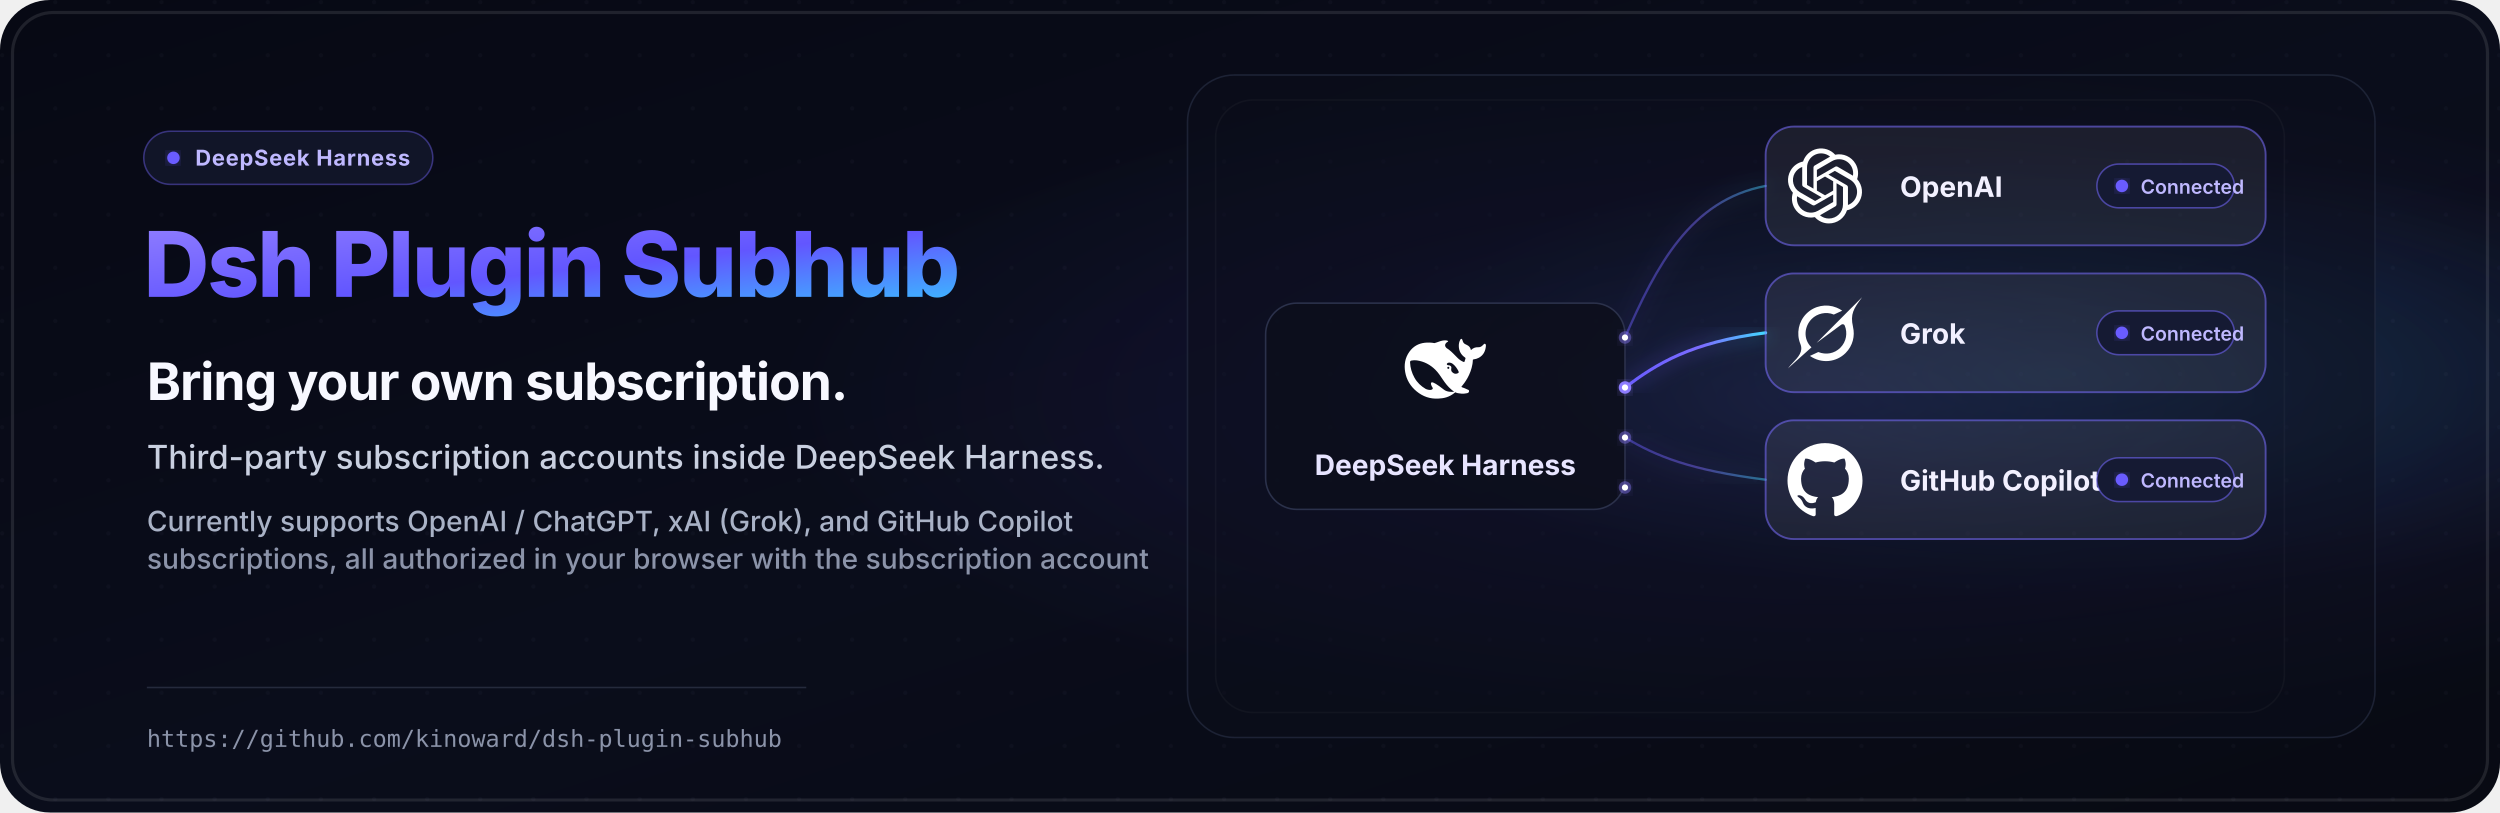
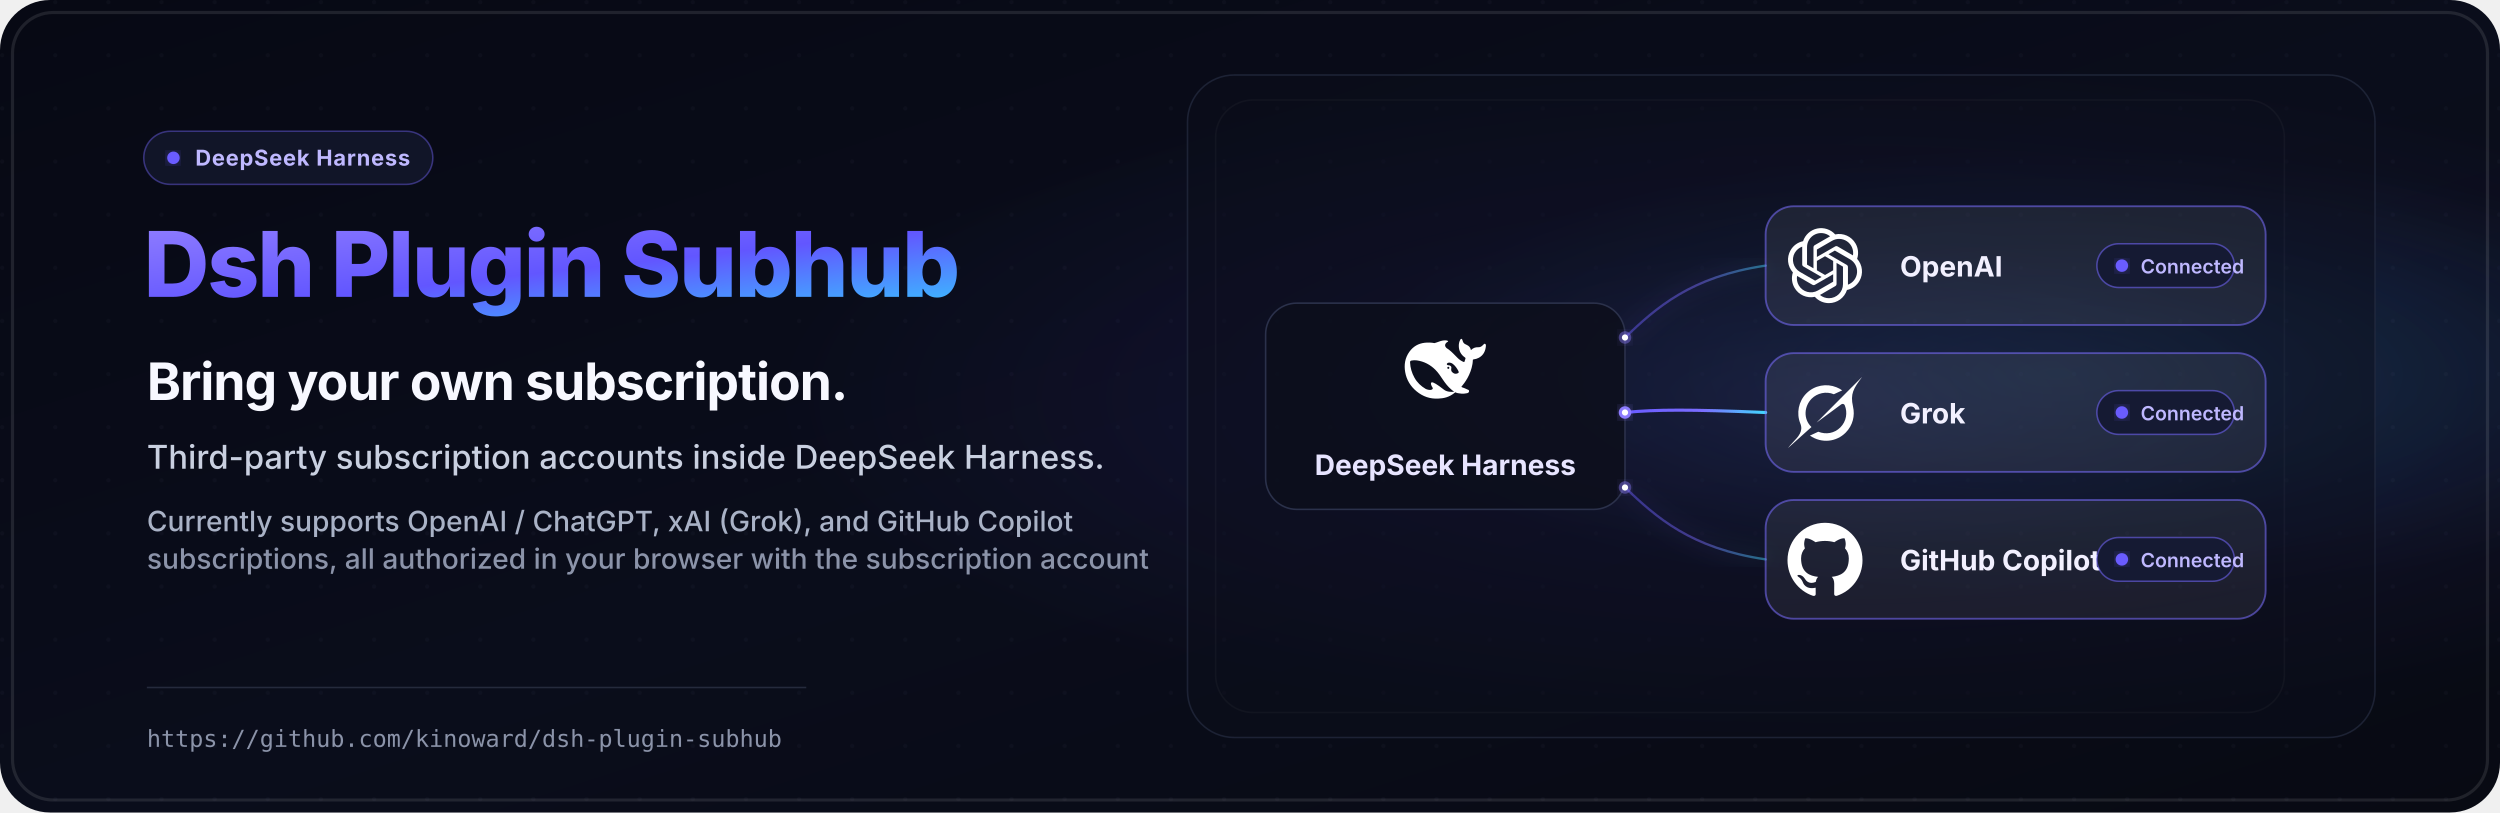
<svg xmlns="http://www.w3.org/2000/svg" width="1600" height="520" viewBox="0 0 1600 520" role="img">
  <defs>
    <linearGradient id="bg" x1="0" y1="0" x2="1" y2="1">
      <stop offset="0" stop-color="#070914" />
      <stop offset="0.52" stop-color="#0A0D1B" />
      <stop offset="1" stop-color="#080A13" />
    </linearGradient>
    <radialGradient id="violetGlow" cx="73%" cy="49%" r="42%">
      <stop offset="0" stop-color="#715CFF" stop-opacity=".23" />
      <stop offset=".45" stop-color="#604CFF" stop-opacity=".08" />
      <stop offset="1" stop-color="#604CFF" stop-opacity="0" />
    </radialGradient>
    <radialGradient id="cyanGlow" cx="82%" cy="46%" r="28%">
      <stop offset="0" stop-color="#46D8FF" stop-opacity=".15" />
      <stop offset="1" stop-color="#46D8FF" stop-opacity="0" />
    </radialGradient>
    <linearGradient id="iris" x1="0" y1="0" x2="1" y2="1">
      <stop offset="0" stop-color="#8D7BFF" />
      <stop offset=".5" stop-color="#6256FF" />
      <stop offset="1" stop-color="#36C8FF" />
    </linearGradient>
    <linearGradient id="route" x1="0" y1="0" x2="1" y2="0">
      <stop offset="0" stop-color="#695BFF" />
      <stop offset=".55" stop-color="#7B6DFF" />
      <stop offset="1" stop-color="#42D8FF" />
    </linearGradient>
    <filter id="glow">
      <feGaussianBlur stdDeviation="5" result="b" />
      <feMerge>
        <feMergeNode in="b" />
        <feMergeNode in="SourceGraphic" />
      </feMerge>
    </filter>
    <filter id="blur6">
      <feGaussianBlur stdDeviation="6" />
    </filter>
    <pattern id="dots" width="34" height="34" patternUnits="userSpaceOnUse">
      <circle cx="1.4" cy="1.4" r="1.35" fill="#65708A" opacity=".12" />
    </pattern>
  </defs>
  <rect width="1600" height="520" rx="32" fill="url(#bg)" />
  <rect width="1600" height="520" rx="32" fill="url(#dots)" opacity=".45" />
  <rect width="1600" height="520" rx="32" fill="url(#violetGlow)" />
  <rect width="1600" height="520" rx="32" fill="url(#cyanGlow)" />
  <g transform="translate(92,66)">
    <rect x="0" y="18" width="185" height="34" rx="17" fill="#111528" stroke="#7568FF" stroke-opacity=".42" />
    <circle cx="19" cy="35" r="4" fill="#6A5BFF" filter="url(#glow)" />
    <text x="33" y="40" fill="#BFB8FF" font-family="Inter, system-ui, -apple-system, 'Segoe UI', 'Helvetica Neue', Arial, sans-serif" font-size="14" font-weight="700" letter-spacing=".5">DeepSeek Harness</text>
    <text x="0" y="124" fill="url(#iris)" font-family="Inter, system-ui, -apple-system, 'Segoe UI', 'Helvetica Neue', Arial, sans-serif" font-size="58" font-weight="760" letter-spacing="-1.2">Dsh Plugin Subhub</text>
    <text x="2" y="190" fill="#F7F8FF" font-family="Inter, system-ui, -apple-system, 'Segoe UI', 'Helvetica Neue', Arial, sans-serif" font-size="33" font-weight="700" letter-spacing="-.6">Bring your own subscription.</text>
    <text x="2" y="234" fill="#C9D0E0" font-family="Inter, system-ui, -apple-system, 'Segoe UI', 'Helvetica Neue', Arial, sans-serif" font-size="21" font-weight="500">Third-party subscription accounts inside DeepSeek Harness.</text>
    <text x="2" y="274" fill="#A9B2C6" font-family="Inter, system-ui, -apple-system, 'Segoe UI', 'Helvetica Neue', Arial, sans-serif" font-size="18" font-weight="500">Currently supports OpenAI / ChatGPT, xAI (Grok), and GitHub Copilot</text>
    <text x="2" y="298" fill="#8B93A9" font-family="Inter, system-ui, -apple-system, 'Segoe UI', 'Helvetica Neue', Arial, sans-serif" font-size="18" font-weight="500">subscriptions, all authorized in your browser with the subscription account</text>
    <g transform="translate(2,374)">
      <path d="M0 0 H422" stroke="#252A3C" />
      <text x="0" y="38" fill="#8B93A9" font-family="ui-monospace, SFMono-Regular, Menlo, monospace" font-size="15">https://github.com/kinoward/dsh-plugin-subhub</text>
    </g>
  </g>
  <rect x="760" y="48" width="760" height="424" rx="30" fill="#0C0F1C" fill-opacity=".45" stroke="#252B40" stroke-opacity=".72" />
  <rect x="778" y="64" width="684" height="392" rx="24" fill="none" stroke="#FFFFFF" stroke-opacity=".035" />
-   <path d="M 1130 119 C 1082 128 1060 170 1040 216" fill="none" stroke="url(#route)" stroke-width="5" stroke-linecap="round" opacity="0.10" filter="url(#blur6)" />
-   <path d="M 1130 119 C 1082 128 1060 170 1040 216" fill="none" stroke="url(#route)" stroke-width="1.5" stroke-linecap="round" opacity="0.45" />
-   <path d="M 1130 213 C 1082 219 1060 233 1040 248" fill="none" stroke="url(#route)" stroke-width="5" stroke-linecap="round" opacity="0.30" filter="url(#blur6)" />
-   <path d="M 1130 213 C 1082 219 1060 233 1040 248" fill="none" stroke="url(#route)" stroke-width="2" stroke-linecap="round" />
-   <path d="M 1130 307 C 1082 301 1060 292 1040 280" fill="none" stroke="url(#route)" stroke-width="5" stroke-linecap="round" opacity="0.10" filter="url(#blur6)" />
-   <path d="M 1130 307 C 1082 301 1060 292 1040 280" fill="none" stroke="url(#route)" stroke-width="1.5" stroke-linecap="round" opacity="0.45" />
+   <path d="M 1130 170 C 1082 177 1060 197 1040 216" fill="none" stroke="url(#route)" stroke-width="5" stroke-linecap="round" opacity="0.10" filter="url(#blur6)" />
+   <path d="M 1130 170 C 1082 177 1060 197 1040 216" fill="none" stroke="url(#route)" stroke-width="1.5" stroke-linecap="round" opacity="0.45" />
+   <path d="M 1130 264 C 1082 262 1060 262 1040 264" fill="none" stroke="url(#route)" stroke-width="5" stroke-linecap="round" opacity="0.30" filter="url(#blur6)" />
+   <path d="M 1130 264 C 1082 262 1060 262 1040 264" fill="none" stroke="url(#route)" stroke-width="2" stroke-linecap="round" />
+   <path d="M 1130 358 C 1082 351 1060 331 1040 312" fill="none" stroke="url(#route)" stroke-width="5" stroke-linecap="round" opacity="0.10" filter="url(#blur6)" />
+   <path d="M 1130 358 C 1082 351 1060 331 1040 312" fill="none" stroke="url(#route)" stroke-width="1.5" stroke-linecap="round" opacity="0.45" />
  <g transform="translate(810,194)">
    <rect x="0" y="0" width="230" height="132" rx="20" fill="#0C0F1C" fill-opacity="0.85" stroke="#2B314B" />
    <g transform="translate(89.00,16.00) scale(2.1667)">
      <path d="M23.748 4.651c-.254-.124-.364.113-.512.233-.051.04-.094.09-.137.137-.372.397-.806.657-1.373.626-.829-.046-1.537.214-2.163.848-.133-.782-.575-1.248-1.247-1.548-.352-.155-.708-.311-.955-.65-.172-.24-.219-.509-.305-.774-.055-.16-.11-.323-.293-.35-.2-.031-.278.136-.356.276-.313.572-.434 1.202-.422 1.84.027 1.436.633 2.58 1.838 3.393.137.094.172.187.129.323-.082.28-.18.553-.266.833-.055.179-.137.218-.328.14a5.5 5.5 0 0 1-1.737-1.179c-.857-.828-1.631-1.743-2.597-2.46a12 12 0 0 0-.689-.47c-.985-.957.13-1.743.387-1.836.27-.098.094-.433-.778-.428-.872.003-1.67.295-2.687.685a3 3 0 0 1-.465.136 9.6 9.6 0 0 0-2.883-.101c-1.885.21-3.39 1.1-4.497 2.622C.082 8.776-.231 10.854.152 13.02c.403 2.284 1.568 4.175 3.36 5.653 1.857 1.533 3.997 2.284 6.438 2.14 1.482-.085 3.132-.284 4.994-1.86.47.234.962.328 1.78.398.629.058 1.235-.031 1.705-.129.735-.155.684-.836.418-.961-2.155-1.004-1.682-.595-2.112-.926 1.095-1.295 2.768-3.598 3.284-6.733.05-.346.115-.834.108-1.114-.004-.171.035-.238.23-.257a4.2 4.2 0 0 0 1.545-.475c1.397-.763 1.96-2.016 2.093-3.517.02-.23-.004-.467-.247-.588M11.58 18.168c-2.088-1.642-3.101-2.183-3.52-2.16-.39.024-.32.472-.234.763.09.288.207.487.371.74.114.167.192.416-.113.603-.673.416-1.842-.14-1.897-.168-1.361-.801-2.5-1.86-3.301-3.306-.775-1.393-1.225-2.888-1.299-4.482-.02-.385.094-.522.477-.592a4.7 4.7 0 0 1 1.53-.038c2.131.311 3.946 1.264 5.467 2.774.868.86 1.525 1.887 2.202 2.89.72 1.066 1.494 2.082 2.48 2.915.348.291.626.513.892.677-.802.09-2.14.109-3.055-.615zm1.001-6.44a.306.306 0 0 1 .415-.287.3.3 0 0 1 .113.074.3.3 0 0 1 .086.214c0 .17-.136.307-.308.307a.303.303 0 0 1-.306-.307m3.11 1.596c-.2.081-.4.151-.591.16a1.25 1.25 0 0 1-.798-.254c-.274-.23-.47-.358-.551-.758a1.7 1.7 0 0 1 .015-.588c.07-.327-.007-.537-.238-.727-.188-.156-.426-.199-.689-.199a.6.6 0 0 1-.254-.078.253.253 0 0 1-.114-.358 1 1 0 0 1 .192-.21c.356-.202.767-.136 1.146.016.352.144.618.408 1.001.782.392.451.462.576.685.915.176.264.336.536.446.848.066.194-.02.353-.25.45" fill="#ffffff" />
    </g>
    <text x="115" y="110" text-anchor="middle" fill="#E7E4FF" font-family="Inter, system-ui, -apple-system, 'Segoe UI', 'Helvetica Neue', Arial, sans-serif" font-size="18" font-weight="700">DeepSeek Harness</text>
  </g>
  <circle cx="1040" cy="216" r="4" fill="#8D7BFF" filter="url(#glow)" opacity=".45" />
  <circle cx="1040" cy="216" r="2" fill="#ffffff" />
-   <circle cx="1040" cy="248" r="4" fill="#8D7BFF" filter="url(#glow)" />
-   <circle cx="1040" cy="248" r="2" fill="#ffffff" />
-   <circle cx="1040" cy="280" r="4" fill="#8D7BFF" filter="url(#glow)" opacity=".45" />
-   <circle cx="1040" cy="280" r="2" fill="#ffffff" />
+   <circle cx="1040" cy="264" r="4" fill="#8D7BFF" filter="url(#glow)" />
+   <circle cx="1040" cy="264" r="2" fill="#ffffff" />
  <circle cx="1040" cy="312" r="4" fill="#8D7BFF" filter="url(#glow)" opacity=".45" />
  <circle cx="1040" cy="312" r="2" fill="#ffffff" />
-   <g transform="translate(1130,81)">
+   <g transform="translate(1130,132)">
    <rect x="0" y="0" width="320" height="76" rx="18" fill="#ffffff" fill-opacity="0.07" stroke="#7B6DFF" stroke-opacity="0.55" stroke-width="1.2" />
    <g transform="translate(14.00,14.00) scale(2)">
      <path d="M22.282 9.821a5.985 5.985 0 0 0-.516-4.911 6.046 6.046 0 0 0-6.51-2.9A6.065 6.065 0 0 0 4.981 4.182a5.985 5.985 0 0 0-3.998 2.9 6.046 6.046 0 0 0 .743 7.097 5.98 5.98 0 0 0 .511 4.911 6.051 6.051 0 0 0 6.515 2.9A5.985 5.985 0 0 0 13.26 24a6.056 6.056 0 0 0 5.772-4.206 5.989 5.989 0 0 0 3.998-2.9 6.056 6.056 0 0 0-.748-7.073zm-9.022 12.608a4.476 4.476 0 0 1-2.876-1.041l.142-.08 4.778-2.758a.795.795 0 0 0 .393-.681v-6.737l2.02 1.169a.071.071 0 0 1 .038.052v5.583a4.504 4.504 0 0 1-4.495 4.494zm-9.661-4.125a4.471 4.471 0 0 1-.535-3.014l.142.085 4.783 2.758a.771.771 0 0 0 .781 0l5.843-3.369v2.332a.08.08 0 0 1-.033.061L9.74 19.95a4.499 4.499 0 0 1-6.141-1.646zM2.341 7.896a4.485 4.485 0 0 1 2.365-1.973V11.6a.766.766 0 0 0 .388.676l5.814 3.354-2.02 1.169a.076.076 0 0 1-.071 0l-4.83-2.787A4.504 4.504 0 0 1 2.341 7.872zm16.596 3.856L13.104 8.364 15.119 7.2a.076.076 0 0 1 .071 0l4.83 2.791a4.494 4.494 0 0 1-.676 8.104v-5.677a.79.79 0 0 0-.407-.667zm2.011-3.023l-.142-.085-4.774-2.782a.776.776 0 0 0-.785 0L9.409 9.23V6.897a.066.066 0 0 1 .028-.061l4.83-2.787a4.499 4.499 0 0 1 6.68 4.66zM8.306 12.863l-2.02-1.164a.08.08 0 0 1-.038-.057V6.074a4.499 4.499 0 0 1 7.376-3.454l-.142.081L8.704 5.459a.795.795 0 0 0-.393.681zm1.098-2.365l2.602-1.5 2.607 1.5v2.999l-2.597 1.5-2.607-1.5Z" fill="#ffffff" />
    </g>
    <text x="86" y="45" fill="#F2F0FF" font-family="Inter, system-ui, -apple-system, 'Segoe UI', 'Helvetica Neue', Arial, sans-serif" font-size="18" font-weight="700">OpenAI</text>
    <g transform="translate(212,24)">
      <rect x="0" y="0" width="88" height="28" rx="14" fill="#151A33" stroke="#7568FF" stroke-opacity=".55" />
      <circle cx="16" cy="14" r="4" fill="#6A5BFF" filter="url(#glow)" />
      <text x="28" y="19" fill="#BFB8FF" font-family="Inter, system-ui, -apple-system, 'Segoe UI', 'Helvetica Neue', Arial, sans-serif" font-size="12.5" font-weight="600">Connected</text>
    </g>
  </g>
-   <g transform="translate(1130,175)">
+   <g transform="translate(1130,226)">
    <rect x="0" y="0" width="320" height="76" rx="18" fill="#ffffff" fill-opacity="0.07" stroke="#7B6DFF" stroke-opacity="0.55" stroke-width="1.2" />
    <g transform="translate(13.74,14.50) scale(1.4243)">
      <path d="M13.237 21.041L24.319 12.851C24.862 12.449 25.638 12.606 25.897 13.229C27.26 16.518 26.651 20.471 23.94 23.185C21.23 25.899 17.458 26.494 14.011 25.139L10.245 26.884C15.646 30.581 22.205 29.666 26.304 25.56C29.555 22.305 30.562 17.868 29.62 13.867L29.629 13.876C28.264 7.998 29.965 5.649 33.449 0.845C33.531 0.731 33.614 0.617 33.696 0.5L29.111 5.091V5.076L13.234 21.044 M10.95 23.031C7.073 19.323 7.742 13.585 11.05 10.276C13.496 7.827 17.504 6.828 21.002 8.297L24.759 6.56C24.083 6.07 23.215 5.543 22.22 5.173C17.72 3.319 12.333 4.242 8.675 7.901C5.156 11.424 4.05 16.84 5.95 21.462C7.369 24.916 5.043 27.36 2.699 29.826C1.868 30.7 1.035 31.575 0.364 32.5L10.947 23.034" fill="#ffffff" />
    </g>
    <text x="86" y="45" fill="#F2F0FF" font-family="Inter, system-ui, -apple-system, 'Segoe UI', 'Helvetica Neue', Arial, sans-serif" font-size="18" font-weight="700">Grok</text>
    <g transform="translate(212,24)">
      <rect x="0" y="0" width="88" height="28" rx="14" fill="#151A33" stroke="#7568FF" stroke-opacity=".55" />
      <circle cx="16" cy="14" r="4" fill="#6A5BFF" filter="url(#glow)" />
      <text x="28" y="19" fill="#BFB8FF" font-family="Inter, system-ui, -apple-system, 'Segoe UI', 'Helvetica Neue', Arial, sans-serif" font-size="12.5" font-weight="600">Connected</text>
    </g>
  </g>
-   <g transform="translate(1130,269)">
+   <g transform="translate(1130,320)">
    <rect x="0" y="0" width="320" height="76" rx="18" fill="#ffffff" fill-opacity="0.07" stroke="#7B6DFF" stroke-opacity="0.55" stroke-width="1.2" />
    <g transform="translate(14.00,14.00) scale(2)">
      <path d="M12 .297c-6.63 0-12 5.373-12 12 0 5.303 3.438 9.8 8.205 11.385.6.113.82-.258.82-.577 0-.285-.01-1.04-.015-2.04-3.338.724-4.042-1.61-4.042-1.61C4.422 18.07 3.633 17.7 3.633 17.7c-1.087-.744.084-.729.084-.729 1.205.084 1.838 1.236 1.838 1.236 1.07 1.835 2.809 1.305 3.495.998.108-.776.417-1.305.76-1.605-2.665-.3-5.466-1.332-5.466-5.93 0-1.31.465-2.38 1.235-3.22-.135-.303-.54-1.523.105-3.176 0 0 1.005-.322 3.3 1.23.96-.267 1.98-.399 3-.405 1.02.006 2.04.138 3 .405 2.28-1.552 3.285-1.23 3.285-1.23.645 1.653.24 2.873.12 3.176.765.84 1.23 1.91 1.23 3.22 0 4.61-2.805 5.625-5.475 5.92.42.36.81 1.096.81 2.22 0 1.606-.015 2.896-.015 3.286 0 .315.21.69.825.57C20.565 22.092 24 17.592 24 12.297c0-6.627-5.373-12-12-12" fill="#ffffff" />
    </g>
    <text x="86" y="45" fill="#F2F0FF" font-family="Inter, system-ui, -apple-system, 'Segoe UI', 'Helvetica Neue', Arial, sans-serif" font-size="18" font-weight="700">GitHub Copilot</text>
    <g transform="translate(212,24)">
      <rect x="0" y="0" width="88" height="28" rx="14" fill="#151A33" stroke="#7568FF" stroke-opacity=".55" />
      <circle cx="16" cy="14" r="4" fill="#6A5BFF" filter="url(#glow)" />
      <text x="28" y="19" fill="#BFB8FF" font-family="Inter, system-ui, -apple-system, 'Segoe UI', 'Helvetica Neue', Arial, sans-serif" font-size="12.5" font-weight="600">Connected</text>
    </g>
  </g>
  <rect x="8" y="8" width="1584" height="504" rx="26" fill="none" stroke="#FFFFFF" stroke-opacity=".1" stroke-width="2" />
</svg>
